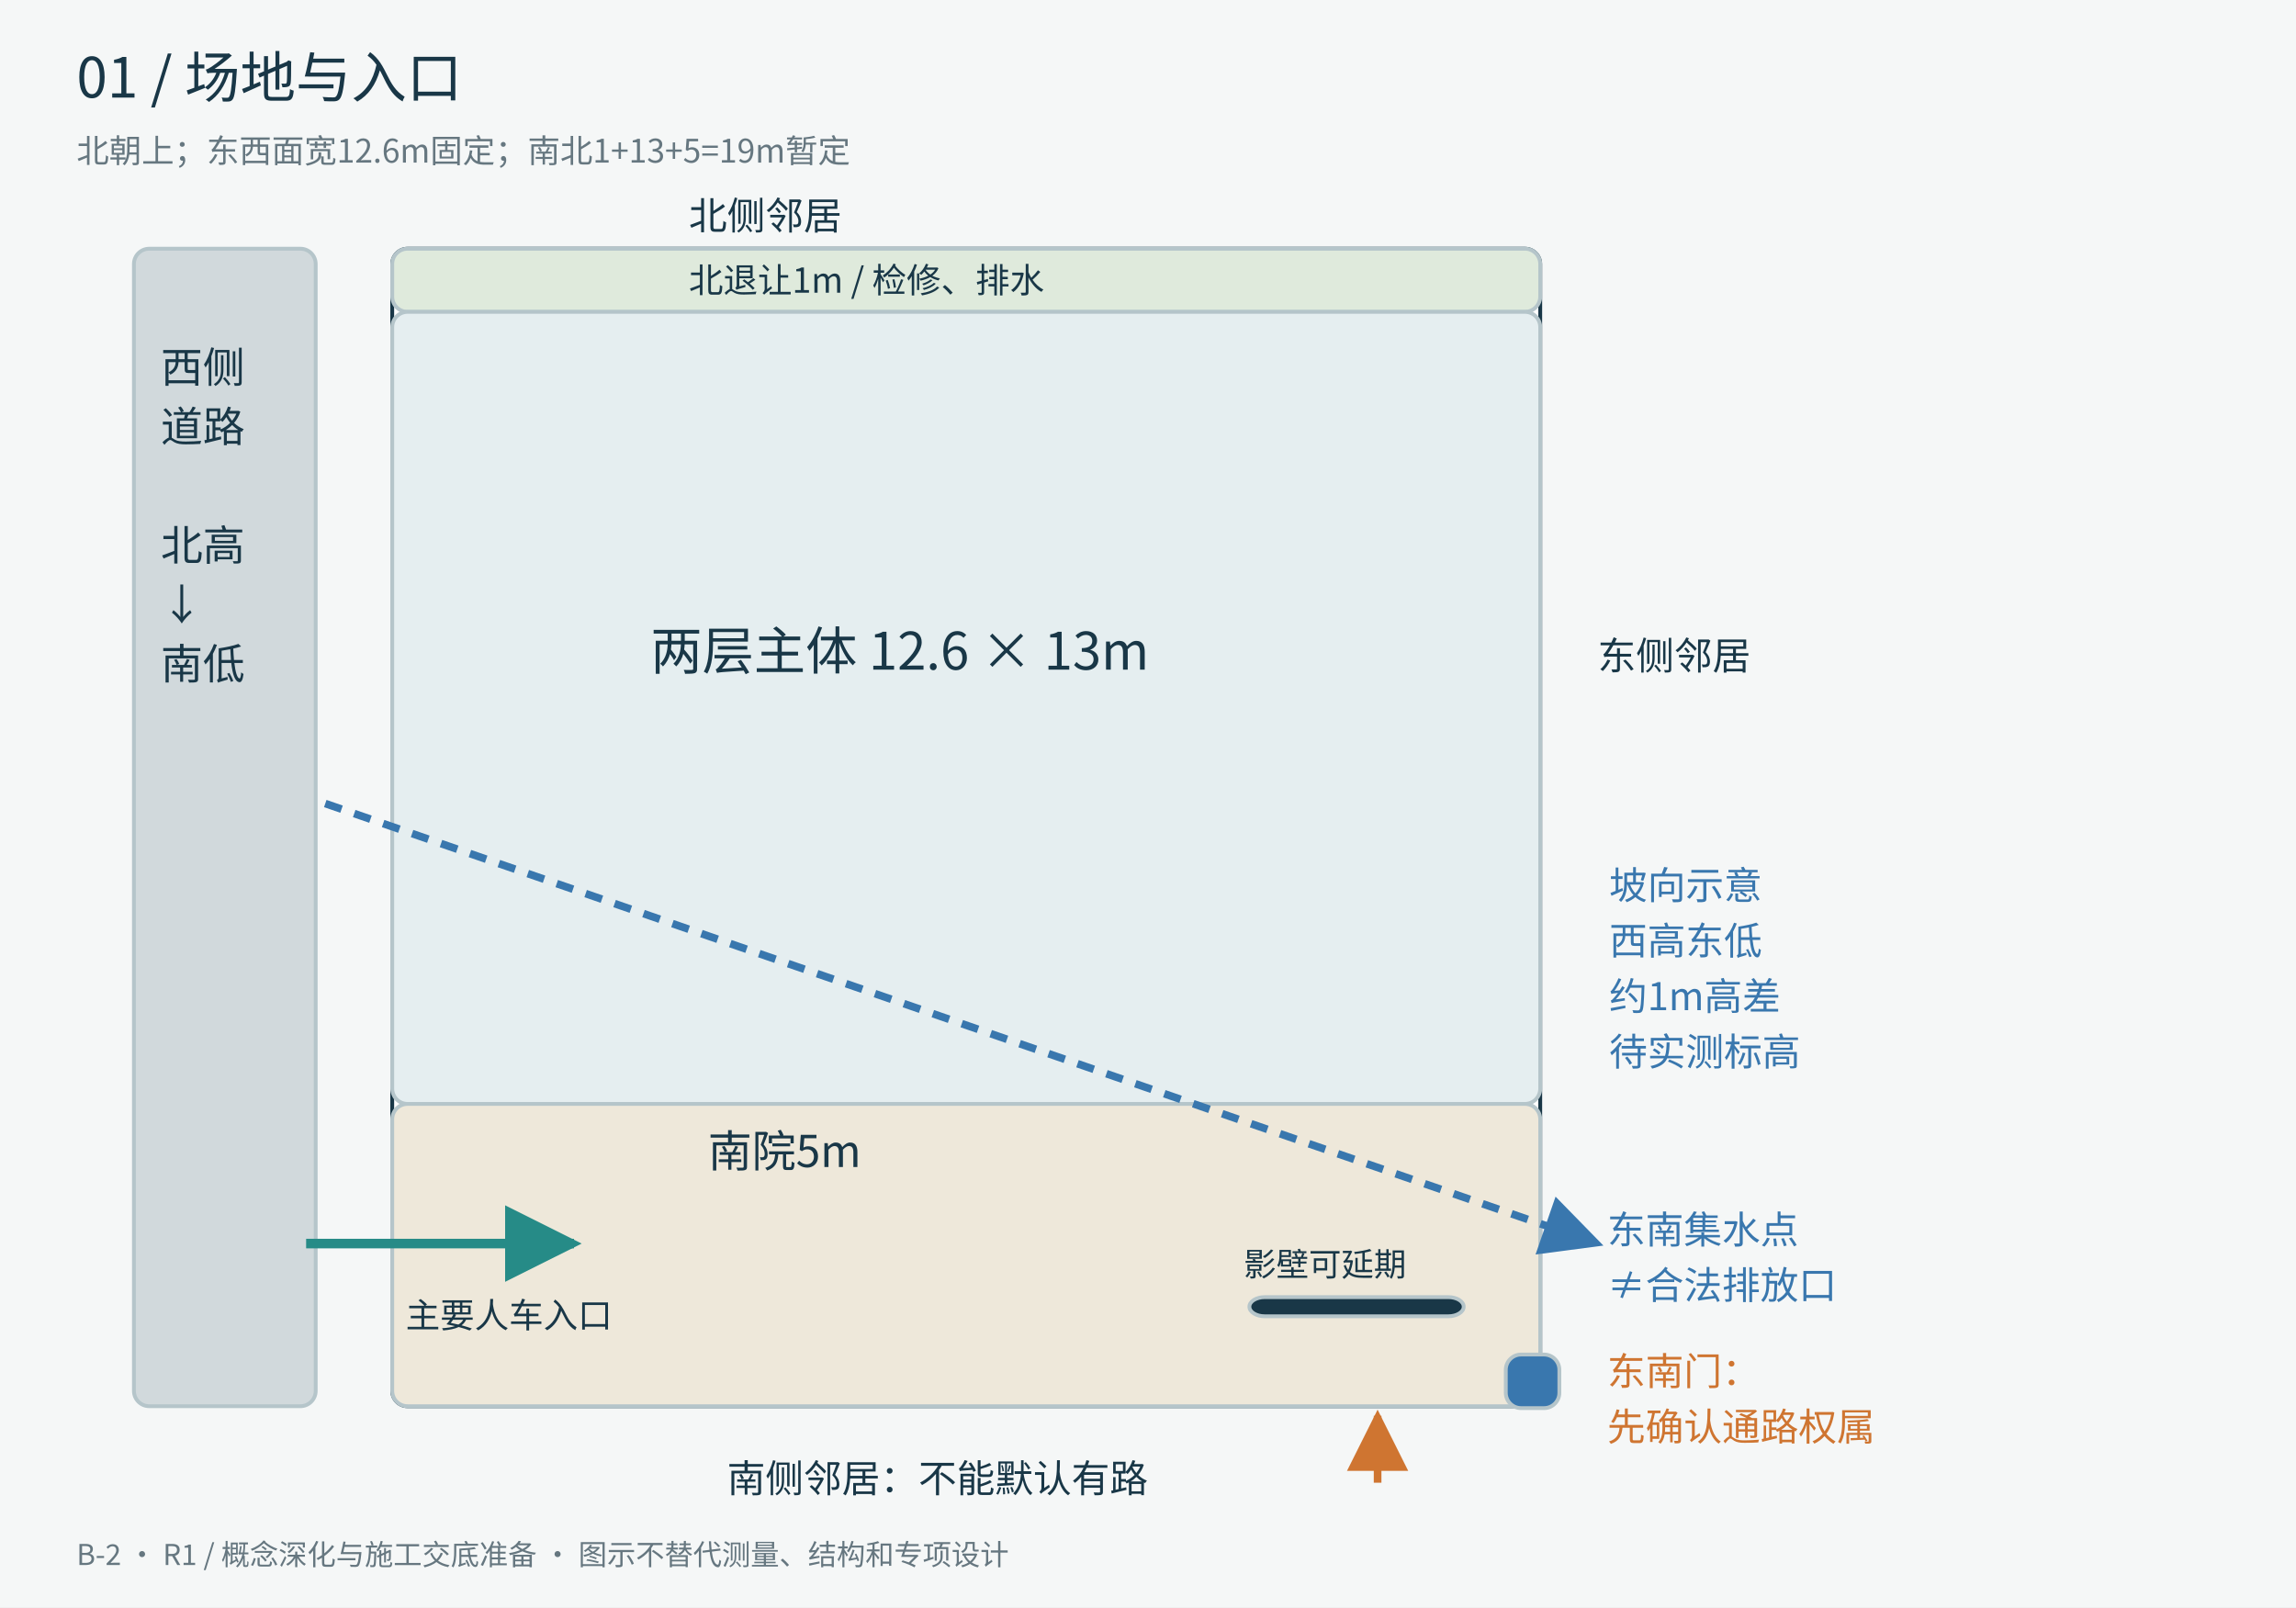
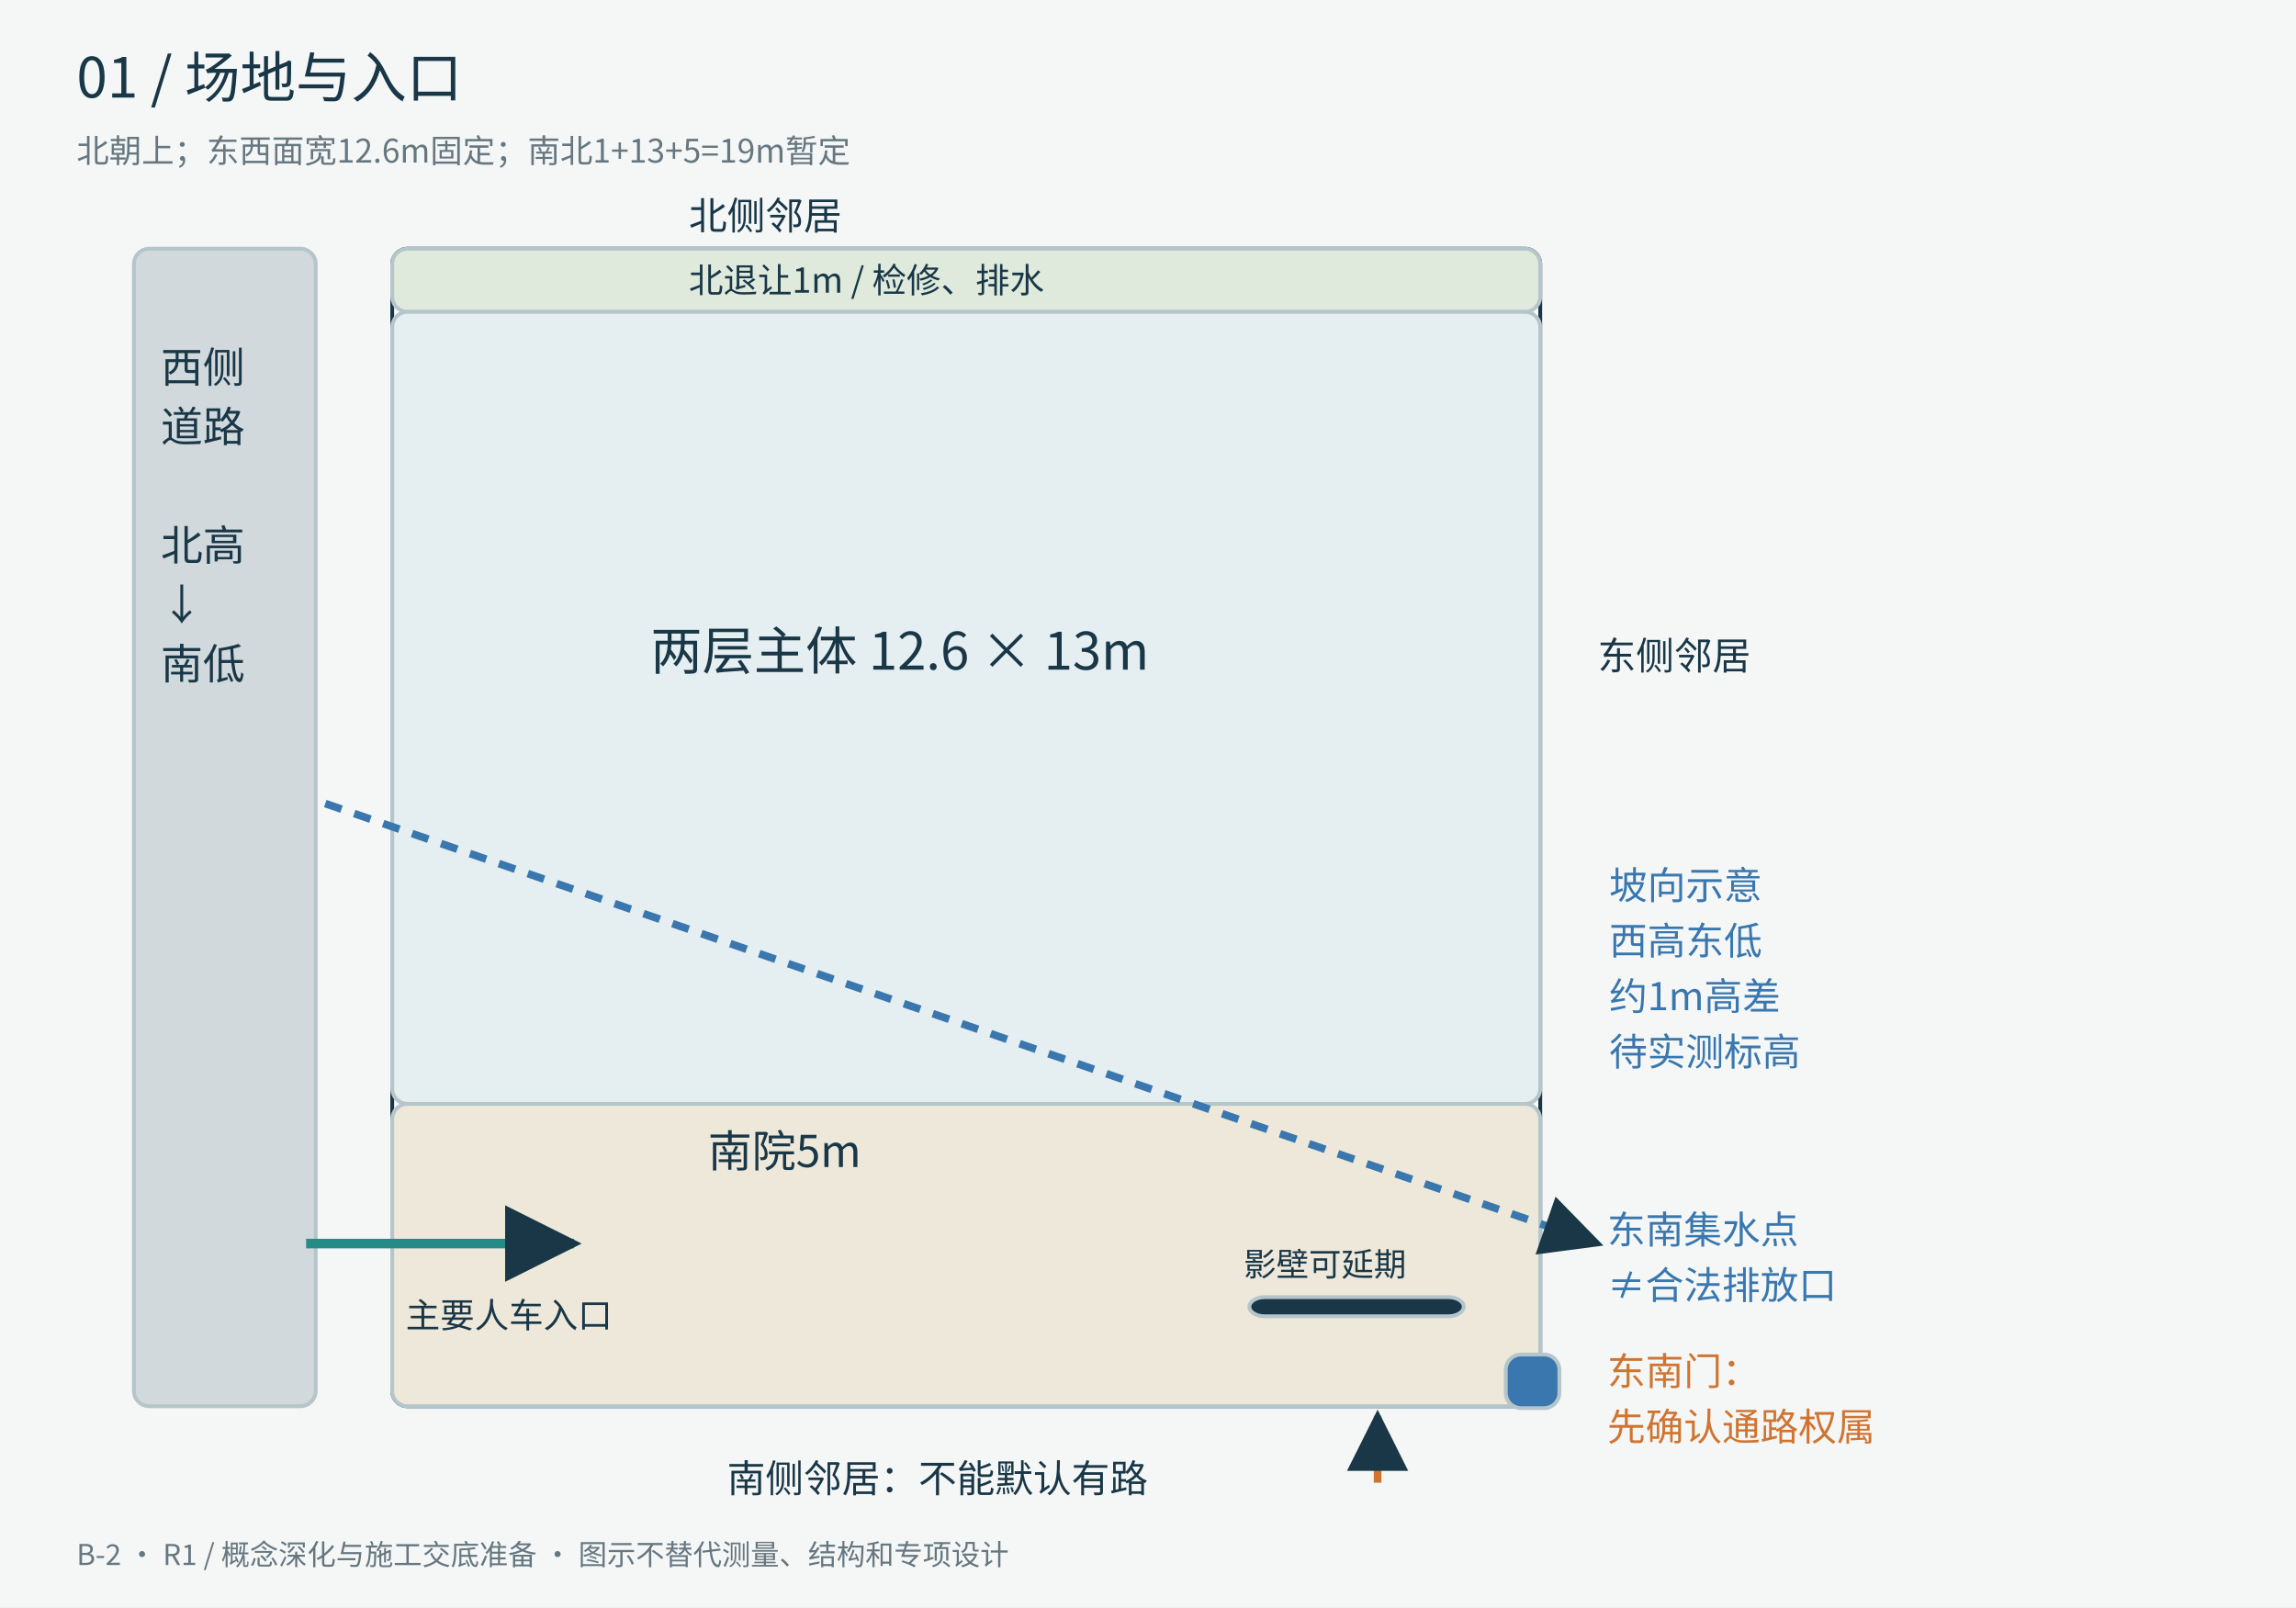
<svg xmlns="http://www.w3.org/2000/svg" width="1200" height="840" viewBox="0 0 1200 840">
  <defs>
    <marker id="arrow" viewBox="0 0 10 10" refX="9" refY="5" markerWidth="8" markerHeight="8" orient="auto-start-reverse">
-       <path d="M0 0L10 5L0 10Z" fill="context-stroke" />
+       <path d="M0 0L10 5L0 10Z" fill="#193747" />
    </marker>
  </defs>
  <rect width="1200" height="840" fill="#f5f7f7" />
  <style>text{font-family:"Noto Sans CJK SC","Microsoft YaHei",sans-serif;fill:#193747} .small{font-size:17px}</style>
  <text x="40" y="51" font-size="29" style="fill:#193747">01 / 场地与入口</text>
  <text x="40" y="85" font-size="17" style="fill:#667780">北朝上；东西面宽12.6m固定；南北1+13+5=19m暂定</text>
  <rect x="205" y="130" width="600" height="605" rx="8" fill="#fff" stroke="#193747" stroke-width="2" />
  <rect x="205" y="130" width="600" height="33" rx="8" fill="#dfeadc" stroke="#b5c5ca" stroke-width="2" />
  <text x="360" y="153" font-size="18" style="fill:#193747">北退让1m / 检修、排水</text>
  <rect x="205" y="163" width="600" height="414" rx="8" fill="#e5eef0" stroke="#b5c5ca" stroke-width="2" />
  <text x="340" y="350" font-size="27" style="fill:#193747">两层主体 12.6 × 13m</text>
  <rect x="205" y="577" width="600" height="158" rx="8" fill="#eee8da" stroke="#b5c5ca" stroke-width="2" />
  <text x="370" y="610" font-size="23" style="fill:#193747">南院5m</text>
  <rect x="70" y="130" width="95" height="605" rx="8" fill="#d1d9dc" stroke="#b5c5ca" stroke-width="2" />
  <text x="84" y="200" font-size="22" style="fill:#193747">西侧</text>
  <text x="84" y="231" font-size="22" style="fill:#193747">道路</text>
  <text x="84" y="262" font-size="22" style="fill:#193747" />
  <text x="84" y="293" font-size="22" style="fill:#193747">北高</text>
  <text x="84" y="324" font-size="22" style="fill:#193747">↓</text>
  <text x="84" y="355" font-size="22" style="fill:#193747">南低</text>
  <path d="M160 650L300 650" fill="none" stroke="#268b87" stroke-width="5" marker-end="url(#arrow)" />
  <text x="212" y="694" font-size="18" style="fill:#193747">主要人车入口</text>
  <rect x="653" y="678" width="112" height="10" rx="8" fill="#193747" stroke="#b5c5ca" stroke-width="2" />
  <text x="650" y="667" font-size="17" style="fill:#193747">影壁可延期</text>
  <path d="M720 775L720 740" fill="none" stroke="#cf7531" stroke-width="4" marker-end="url(#arrow)" stroke-dasharray="9 7" />
  <text x="840" y="724" font-size="20" style="fill:#cf7531">东南门：</text>
  <text x="840" y="753" font-size="20" style="fill:#cf7531">先确认通路权属</text>
  <text x="360" y="120" font-size="20" style="fill:#193747">北侧邻居</text>
  <text x="835" y="350" font-size="20" style="fill:#193747">东侧邻居</text>
  <text x="380" y="780" font-size="20" style="fill:#193747">南侧邻居：不能默认有路</text>
  <path d="M170 420L835 650" fill="none" stroke="#3977ae" stroke-width="4" marker-end="url(#arrow)" stroke-dasharray="9 7" />
  <text x="841" y="470" font-size="20" style="fill:#3977ae">坡向示意</text>
  <text x="841" y="499" font-size="20" style="fill:#3977ae">西高东低</text>
  <text x="841" y="528" font-size="20" style="fill:#3977ae">约1m高差</text>
  <text x="841" y="557" font-size="20" style="fill:#3977ae">待实测标高</text>
  <rect x="787" y="708" width="28" height="28" rx="8" fill="#3977ae" stroke="#b5c5ca" stroke-width="2" />
  <text x="840" y="650" font-size="20" style="fill:#3977ae">东南集水点</text>
  <text x="840" y="679" font-size="20" style="fill:#3977ae">≠合法排放口</text>
  <text x="40" y="818" font-size="15" style="fill:#667780">B-2 · R1 / 概念深化与施工交底准备 · 图示不替代测量、结构和专项设计</text>
</svg>
